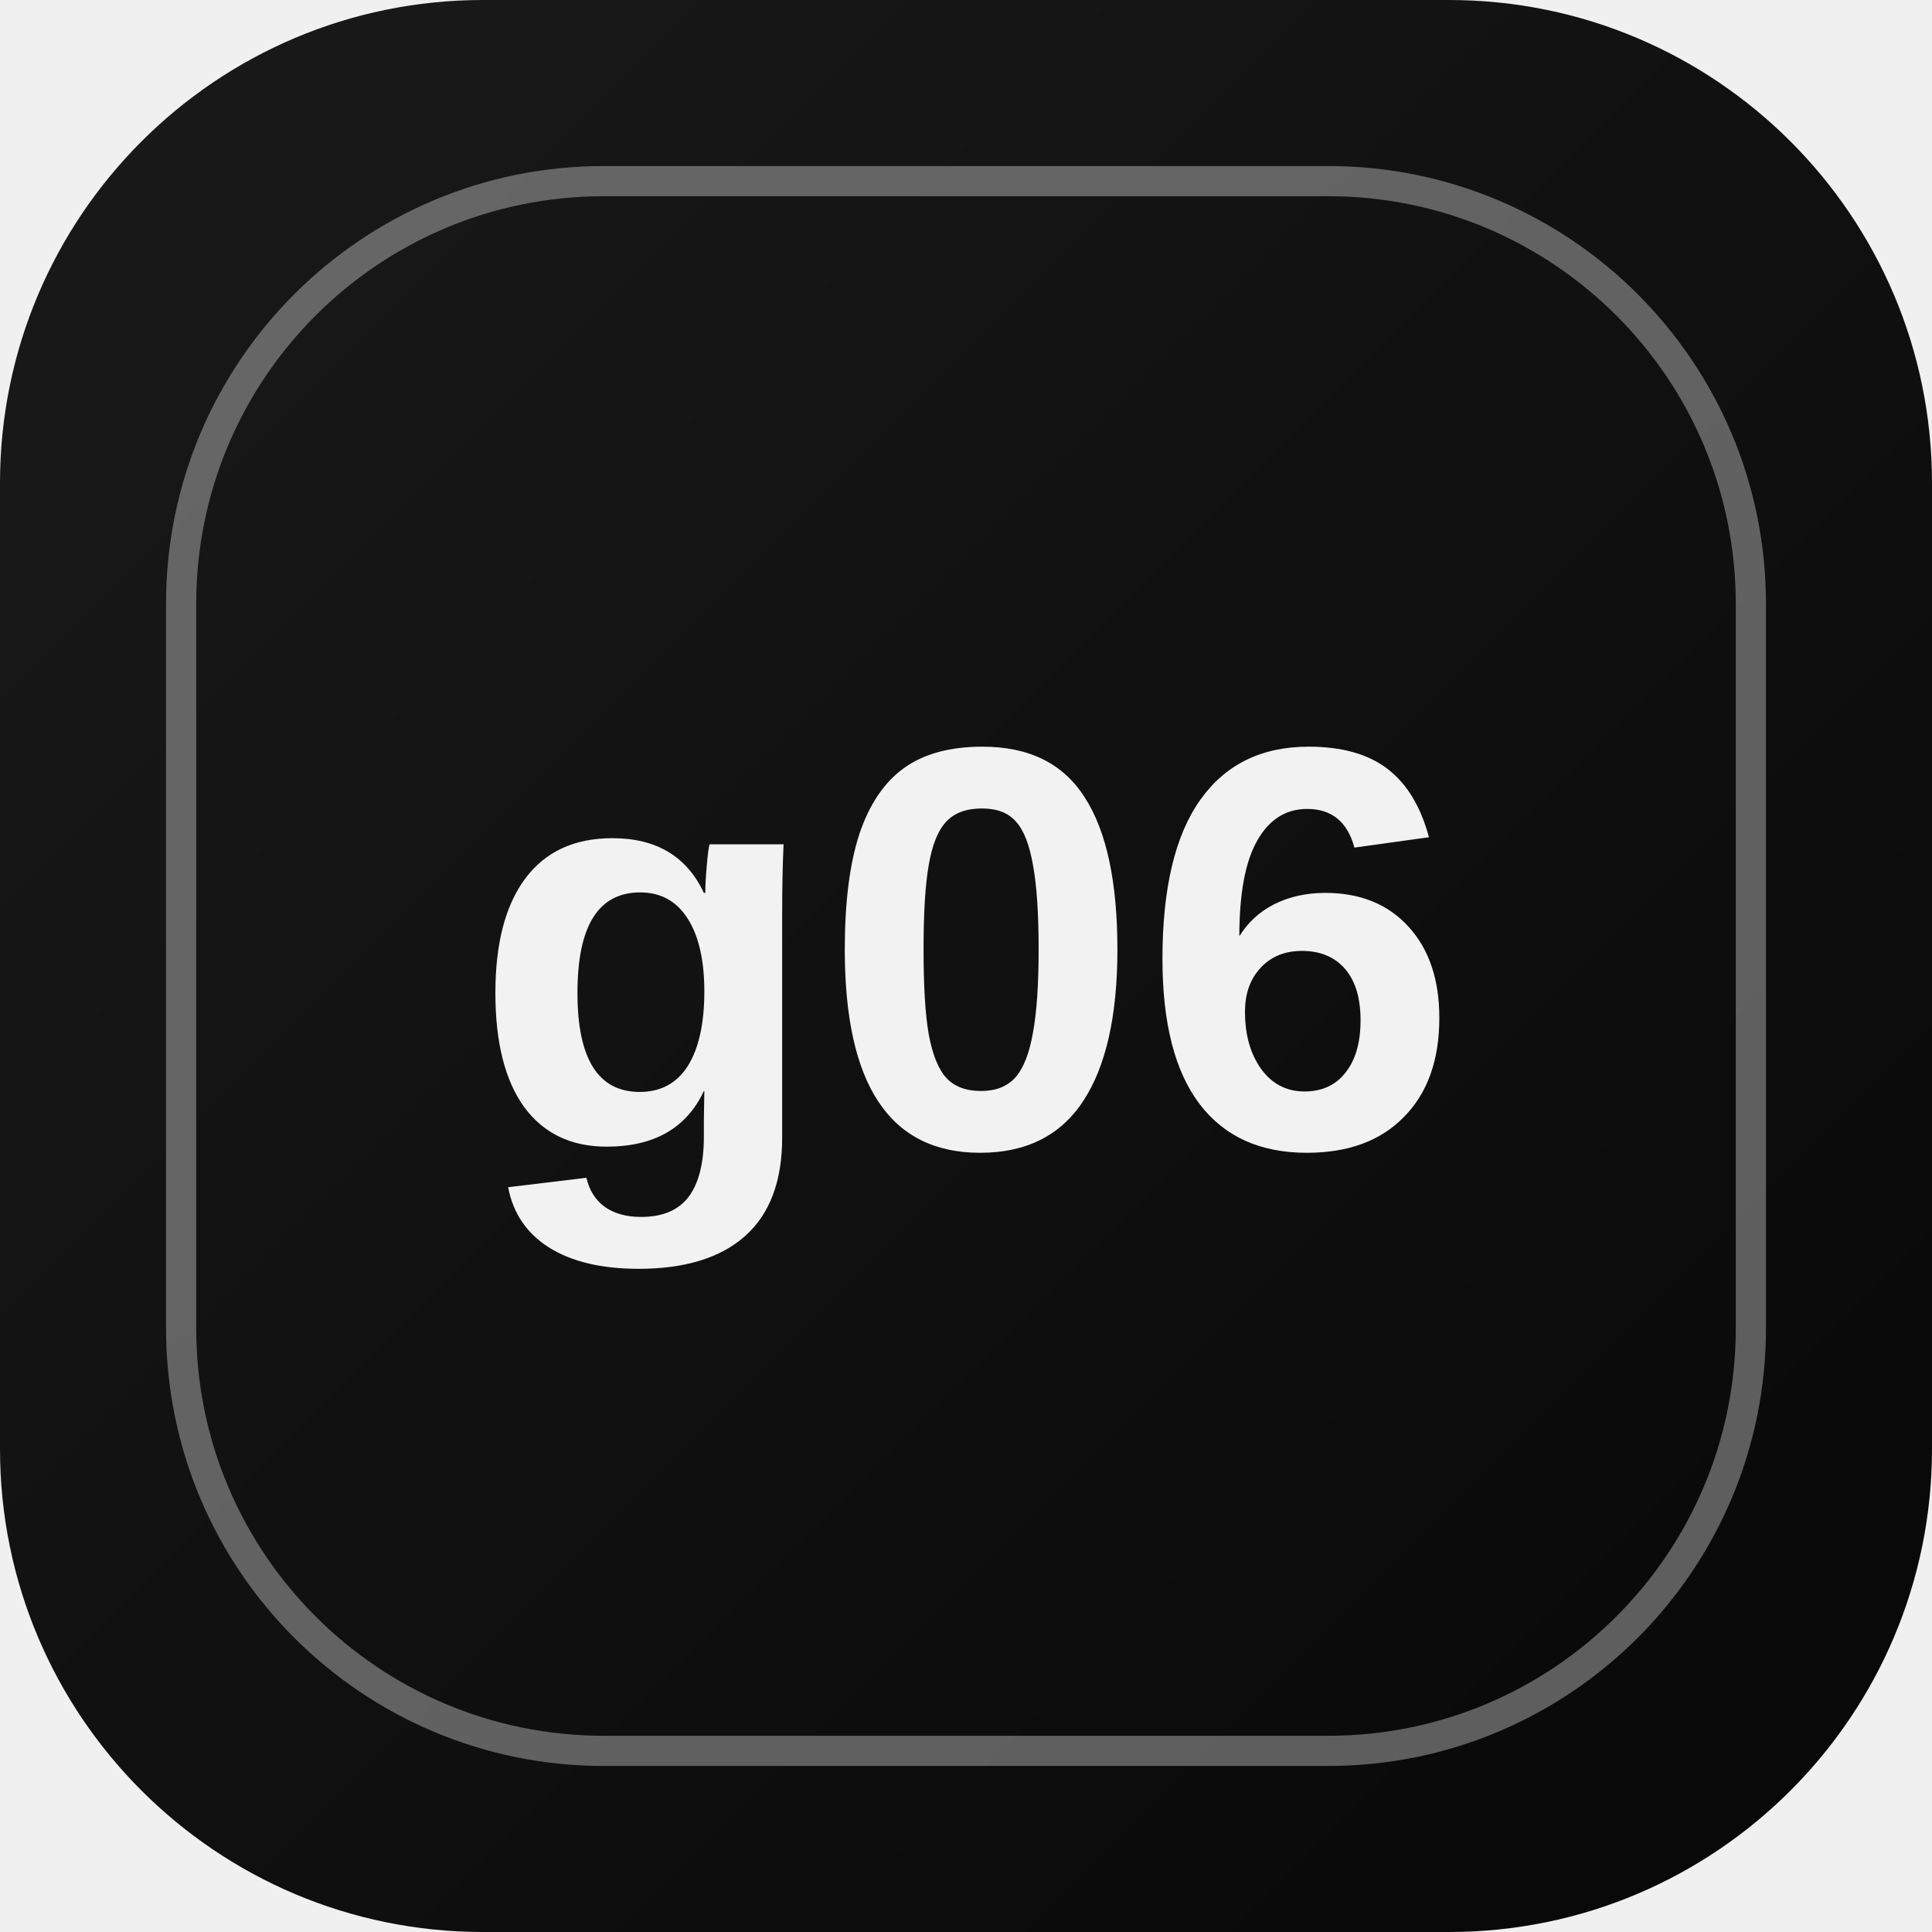
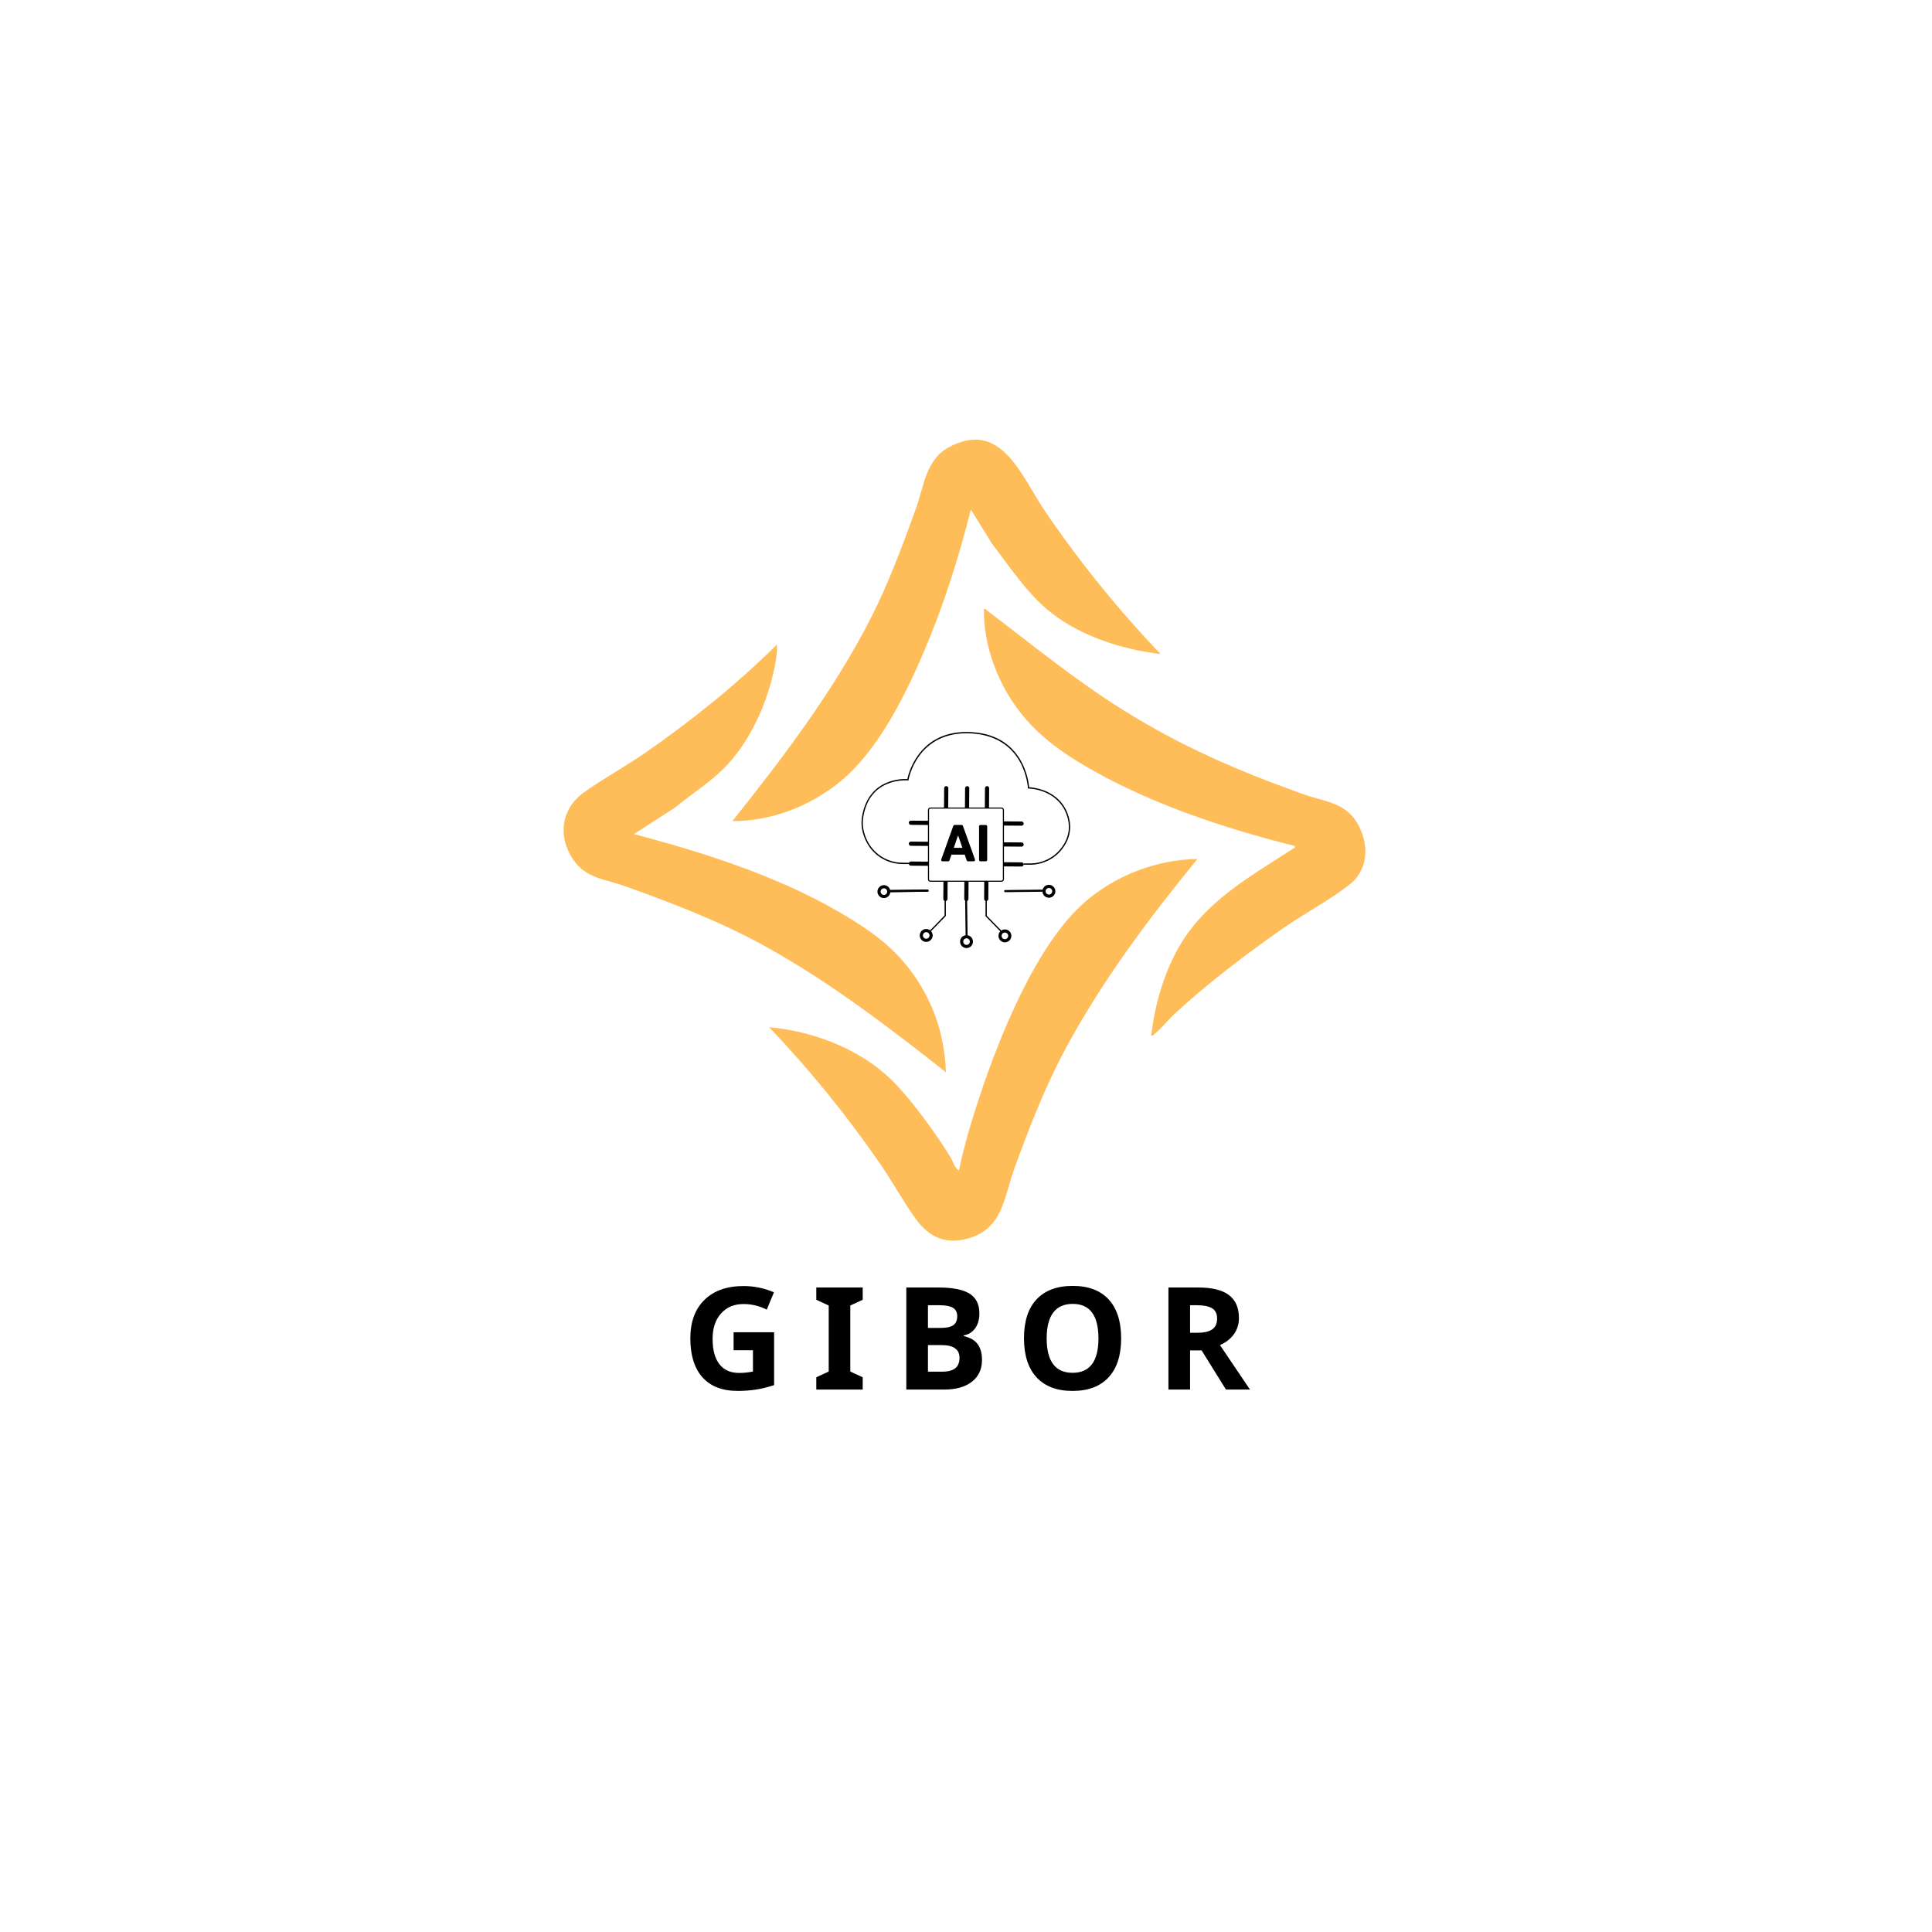
- <svg xmlns="http://www.w3.org/2000/svg" viewBox="0 0 64 64" role="img" aria-label="gibor06 favicon">
+ <svg xmlns="http://www.w3.org/2000/svg" width="2000" zoomAndPan="magnify" viewBox="0 0 1500 1500" height="2000" preserveAspectRatio="xMidYMid meet" version="1.0">
  <defs>
-     <linearGradient id="g" x1="0" y1="0" x2="1" y2="1">
-       <stop offset="0%" stop-color="#1a1a1a" />
-       <stop offset="100%" stop-color="#070707" />
-     </linearGradient>
+     <g />
+     <clipPath id="5451e8cada">
+       <path d="M 668.867 568.191 L 830.867 568.191 L 830.867 672 L 668.867 672 Z M 668.867 568.191 " clip-rule="nonzero" />
+     </clipPath>
+     <clipPath id="0a5dfd8490">
+       <path d="M 745 726 L 756 726 L 756 736.191 L 745 736.191 Z M 745 726 " clip-rule="nonzero" />
+     </clipPath>
  </defs>
-   <rect width="64" height="64" rx="16" fill="url(#g)" />
-   <rect x="6" y="6" width="52" height="52" rx="14" fill="none" stroke="rgba(255,255,255,0.34)" />
-   <text x="32" y="38" text-anchor="middle" font-family="'Plus Jakarta Sans', Arial, sans-serif" font-size="19" font-weight="700" fill="#f2f2f2">g06</text>
+   <rect x="-150" width="1800" fill="#ffffff" y="-150" height="1800" fill-opacity="1" />
+   <rect x="-150" width="1800" fill="#ffffff" y="-150" height="1800" fill-opacity="1" />
+   <path fill="#ffbd59" d="M 561.867 596.699 C 550.496 608 536.168 617.004 523.801 627.203 L 492.207 647.598 C 550.914 663.105 611.863 682.73 663.418 715.289 C 680.121 725.836 693.664 736.277 705.82 752.035 C 723.816 775.363 733.523 802.906 734.398 832.477 C 690.227 797.699 645.227 763.223 595.961 735.742 C 560.426 715.93 523.555 701.75 485.301 688.059 C 471.129 682.984 456.254 682.035 446.68 669.598 C 432.699 651.426 434.719 628.477 453.594 615.043 C 468.723 604.266 486.145 594.793 501.691 583.977 C 537.535 559.051 572.184 531.184 603.168 500.453 C 603.605 508.875 601.41 518.672 599.316 526.957 C 593.055 551.781 580.102 578.562 561.859 596.691 Z M 561.867 596.699 " fill-opacity="1" fill-rule="nonzero" />
+   <path fill="#ffbd59" d="M 901.098 507.801 C 871.508 504.254 840.184 494.367 816.465 475.984 C 797.828 461.535 784.375 440.516 770.121 422.02 L 753.758 395.609 C 744.324 433.191 732.559 470.316 717.34 505.941 C 702.613 540.406 681.379 583.285 651.961 607.117 C 628.688 625.973 598.848 637.68 568.637 637.48 C 607.953 588.25 647.16 536.527 675.945 480.234 C 689.672 453.387 700.578 423.93 710.879 395.562 C 717.32 377.828 718.695 357.07 736.348 347.418 C 777.559 324.879 793.035 370.027 811.562 397.191 C 838.316 436.418 868.273 473.516 901.098 507.801 Z M 901.098 507.801 " fill-opacity="1" fill-rule="nonzero" />
+   <path fill="#ffbd59" d="M 1050.898 684.07 C 1049.734 685.289 1046.59 687.703 1045.078 688.836 C 1030.496 699.836 1012.031 709.711 996.594 720.43 C 967.906 740.367 937.852 763.316 912.145 786.93 C 907.086 791.578 901.691 798.613 896.512 802.586 C 895.586 803.289 895.34 804.371 893.75 803.953 C 896.586 780.66 903.059 757.391 914.441 736.797 C 934.625 700.301 970.359 680.668 1003.992 658.867 C 1004.887 658.285 1005.637 658.969 1005.18 656.809 C 952.871 643.625 899 626.023 851.684 599.941 C 828.766 587.305 807.113 572.871 791.148 551.863 C 774.27 529.645 763.543 500.938 763.891 472.867 C 765.5 472.441 765.738 473.543 766.652 474.238 C 801.707 500.738 833.16 526.855 870.797 550.504 C 916.91 579.477 960.023 597.984 1011.148 616.363 C 1029.309 622.883 1046.027 622.766 1055.41 642.055 C 1062.293 656.199 1062.172 672.273 1050.902 684.078 Z M 1050.898 684.07 " fill-opacity="1" fill-rule="nonzero" />
+   <path fill="#ffbd59" d="M 929.648 666.934 C 892.297 712.656 856.406 760.484 828.184 812.539 C 811.742 842.863 799.629 874.141 787.805 906.492 C 779.453 929.352 778.816 953.953 751.723 961.512 C 733.832 966.504 721.004 960.371 710.633 945.891 C 701.254 932.797 692.906 917.477 683.586 903.922 C 657.668 866.238 628.711 830.645 597.184 797.535 C 633.828 800.852 672 816.055 697.125 843.496 C 711.141 858.805 727.047 880.695 737.91 898.418 C 740.023 901.871 740.969 906.66 744.531 908.816 C 748.469 889.578 754.246 870.324 760.461 851.598 C 776.055 804.59 804.543 733.309 842.145 700.488 C 865.984 679.676 897.871 667.375 929.648 666.938 Z M 929.648 666.934 " fill-opacity="1" fill-rule="nonzero" />
+   <g clip-path="url(#5451e8cada)">
+     <path fill="#000000" d="M 828.5 630.695 C 824.418 620.73 816.492 615.953 810.559 613.703 C 805.148 611.648 800.484 611.266 799.02 611.195 C 798.836 609 797.742 599.438 792.211 589.996 C 788.52 583.699 783.613 578.68 777.617 575.078 C 770.141 570.586 760.949 568.309 750.309 568.309 C 741.27 568.309 733.227 570.254 726.406 574.094 C 720.941 577.164 716.25 581.449 712.457 586.82 C 706.82 594.809 704.867 602.898 704.453 604.875 C 702.676 604.762 696.094 604.602 688.953 607.473 C 684.129 609.41 680.074 612.336 676.895 616.168 C 672.93 620.949 670.336 627.156 669.184 634.613 C 668.215 640.91 669.449 647.41 672.855 653.941 C 678.254 664.289 688.902 670.758 700.637 670.824 L 705.625 670.852 C 705.602 670.734 705.586 670.613 705.586 670.488 C 705.59 670.258 705.641 670.039 705.727 669.84 L 700.645 669.812 C 689.281 669.746 678.977 663.484 673.754 653.473 C 670.449 647.137 669.25 640.844 670.188 634.766 C 672.219 621.578 678.648 612.719 689.293 608.426 C 697.262 605.215 704.738 605.906 704.812 605.914 L 705.281 605.961 L 705.363 605.496 C 705.379 605.402 706.98 596.324 713.309 587.371 C 719.129 579.137 730.273 569.32 750.312 569.32 C 773.941 569.32 785.652 580.82 791.316 590.469 C 797.473 600.961 798.039 611.602 798.043 611.707 L 798.066 612.184 L 798.543 612.188 C 798.598 612.188 803.984 612.277 810.23 614.656 C 815.965 616.84 823.625 621.461 827.559 631.074 C 831.645 641.051 830.293 650.434 823.535 658.961 C 817.836 666.156 808.863 670.43 799.539 670.367 L 794.559 670.34 C 794.699 670.582 794.777 670.863 794.777 671.164 C 794.777 671.227 794.77 671.293 794.762 671.355 L 799.531 671.383 C 799.59 671.383 799.648 671.383 799.707 671.383 C 804.391 671.383 809.086 670.328 813.293 668.34 C 817.59 666.305 821.402 663.281 824.328 659.59 C 827.426 655.68 829.445 651.508 830.336 647.188 C 831.426 641.883 830.809 636.332 828.496 630.688 Z M 828.5 630.695 " fill-opacity="1" fill-rule="nonzero" />
+   </g>
+   <path fill="#000000" d="M 690.027 692.664 C 689.582 692.664 689.219 692.305 689.215 691.859 C 689.211 691.41 689.57 691.043 690.016 691.039 L 720.141 690.688 C 720.598 690.684 720.957 691.043 720.965 691.492 C 720.969 691.941 720.609 692.309 720.16 692.312 L 690.035 692.664 Z M 690.027 692.664 " fill-opacity="1" fill-rule="nonzero" />
+   <path fill="#000000" d="M 780.418 692.664 C 779.973 692.664 779.609 692.305 779.605 691.859 C 779.598 691.41 779.957 691.043 780.406 691.039 L 810.531 690.688 C 810.973 690.684 811.348 691.043 811.355 691.492 C 811.359 691.941 811 692.309 810.551 692.312 L 780.426 692.664 L 780.414 692.664 Z M 780.418 692.664 " fill-opacity="1" fill-rule="nonzero" />
+   <path fill="#000000" d="M 690.027 692.664 C 689.582 692.664 689.219 692.305 689.215 691.859 C 689.211 691.41 689.57 691.043 690.016 691.039 L 720.141 690.688 C 720.598 690.684 720.957 691.043 720.965 691.492 C 720.969 691.941 720.609 692.309 720.16 692.312 L 690.035 692.664 Z M 690.027 692.664 " fill-opacity="1" fill-rule="nonzero" />
+   <path fill="#000000" d="M 750.461 726.922 C 750.043 726.922 749.703 726.586 749.695 726.168 L 749.348 699.559 C 749.344 699.137 749.68 698.789 750.102 698.781 L 750.113 698.781 C 750.527 698.781 750.871 699.117 750.875 699.539 L 751.223 726.148 C 751.227 726.57 750.891 726.918 750.469 726.922 Z M 750.461 726.922 " fill-opacity="1" fill-rule="nonzero" />
+   <path fill="#000000" d="M 722.551 723.098 C 722.426 723.098 722.301 723.051 722.203 722.961 C 722.008 722.77 722.004 722.453 722.195 722.258 L 733.371 710.77 L 733.371 699.512 C 733.371 699.238 733.594 699.016 733.867 699.016 C 734.141 699.016 734.363 699.238 734.363 699.512 L 734.363 710.969 C 734.363 711.102 734.312 711.223 734.223 711.316 L 722.906 722.949 C 722.809 723.047 722.68 723.098 722.547 723.098 Z M 722.551 723.098 " fill-opacity="1" fill-rule="nonzero" />
+   <path fill="#000000" d="M 719.105 731.285 C 716.344 731.285 714.098 729.035 714.098 726.273 C 714.098 723.512 716.344 721.262 719.105 721.262 C 721.867 721.262 724.113 723.512 724.113 726.273 C 724.113 729.035 721.867 731.285 719.105 731.285 Z M 719.105 723.707 C 717.688 723.707 716.535 724.859 716.535 726.277 C 716.535 727.691 717.688 728.848 719.105 728.848 C 720.523 728.848 721.672 727.691 721.672 726.277 C 721.672 724.859 720.523 723.707 719.105 723.707 Z M 719.105 723.707 " fill-opacity="1" fill-rule="nonzero" />
+   <path fill="#000000" d="M 776.969 723.27 C 776.84 723.27 776.711 723.219 776.613 723.117 L 765.297 711.484 C 765.203 711.395 765.156 711.27 765.156 711.141 L 765.156 699.684 C 765.156 699.406 765.379 699.188 765.652 699.188 C 765.926 699.188 766.148 699.41 766.148 699.684 L 766.148 710.938 L 777.324 722.426 C 777.516 722.625 777.512 722.938 777.312 723.129 C 777.219 723.223 777.094 723.27 776.969 723.27 Z M 776.969 723.27 " fill-opacity="1" fill-rule="nonzero" />
+   <path fill="#000000" d="M 780.207 731.617 C 777.449 731.617 775.203 729.371 775.203 726.605 C 775.203 723.844 777.449 721.594 780.207 721.594 C 782.969 721.594 785.215 723.844 785.215 726.605 C 785.215 729.371 782.969 731.617 780.207 731.617 Z M 780.207 724.035 C 778.793 724.035 777.641 725.188 777.641 726.605 C 777.641 728.023 778.793 729.176 780.207 729.176 C 781.625 729.176 782.777 728.023 782.777 726.605 C 782.777 725.188 781.625 724.035 780.207 724.035 Z M 780.207 724.035 " fill-opacity="1" fill-rule="nonzero" />
+   <g clip-path="url(#0a5dfd8490)">
+     <path fill="#000000" d="M 750.414 736.07 C 747.652 736.07 745.406 733.824 745.406 731.059 C 745.406 728.297 747.652 726.051 750.414 726.051 C 753.172 726.051 755.418 728.297 755.418 731.059 C 755.418 733.824 753.172 736.07 750.414 736.07 Z M 750.414 728.488 C 748.996 728.488 747.844 729.645 747.844 731.059 C 747.844 732.477 748.996 733.629 750.414 733.629 C 751.828 733.629 752.98 732.477 752.98 731.059 C 752.98 729.645 751.828 728.488 750.414 728.488 Z M 750.414 728.488 " fill-opacity="1" fill-rule="nonzero" />
+   </g>
+   <path fill="#000000" d="M 686.262 697.254 C 683.5 697.254 681.254 695.004 681.254 692.242 C 681.254 689.477 683.5 687.23 686.262 687.23 C 689.023 687.23 691.27 689.477 691.27 692.242 C 691.27 695.004 689.023 697.254 686.262 697.254 Z M 686.262 689.672 C 684.844 689.672 683.691 690.824 683.691 692.242 C 683.691 693.66 684.844 694.812 686.262 694.812 C 687.68 694.812 688.828 693.66 688.828 692.242 C 688.828 690.824 687.68 689.672 686.262 689.672 Z M 686.262 689.672 " fill-opacity="1" fill-rule="nonzero" />
+   <path fill="#000000" d="M 814.367 696.992 C 811.605 696.992 809.359 694.742 809.359 691.98 C 809.359 689.215 811.605 686.969 814.367 686.969 C 817.129 686.969 819.375 689.215 819.375 691.98 C 819.375 694.742 817.129 696.992 814.367 696.992 Z M 814.367 689.41 C 812.949 689.41 811.801 690.562 811.801 691.98 C 811.801 693.398 812.949 694.551 814.367 694.551 C 815.785 694.551 816.938 693.398 816.938 691.98 C 816.938 690.562 815.785 689.41 814.367 689.41 Z M 814.367 689.41 " fill-opacity="1" fill-rule="nonzero" />
+   <path fill="#000000" d="M 736.172 627.371 L 736.289 611.98 C 736.297 611.082 735.574 610.352 734.676 610.344 L 734.664 610.344 C 733.77 610.344 733.047 611.062 733.039 611.957 L 732.922 627.371 Z M 736.172 627.371 " fill-opacity="1" fill-rule="nonzero" />
+   <path fill="#000000" d="M 707.203 640.41 L 720.887 640.516 L 720.887 637.262 L 707.23 637.156 L 707.215 637.156 C 706.324 637.156 705.598 637.879 705.59 638.77 C 705.586 639.668 706.305 640.402 707.203 640.41 Z M 707.203 640.41 " fill-opacity="1" fill-rule="nonzero" />
+   <path fill="#000000" d="M 707.203 656.676 L 720.887 656.781 L 720.887 653.527 L 707.23 653.422 C 707.23 653.422 707.219 653.422 707.215 653.422 C 706.324 653.422 705.598 654.145 705.59 655.039 C 705.586 655.934 706.305 656.668 707.203 656.676 Z M 707.203 656.676 " fill-opacity="1" fill-rule="nonzero" />
+   <path fill="#000000" d="M 752.426 627.371 L 752.543 611.98 C 752.551 611.082 751.828 610.352 750.93 610.344 L 750.918 610.344 C 750.023 610.344 749.301 611.062 749.293 611.957 L 749.176 627.371 Z M 752.426 627.371 " fill-opacity="1" fill-rule="nonzero" />
+   <path fill="#000000" d="M 767.867 627.371 L 767.98 611.98 C 767.988 611.082 767.266 610.352 766.371 610.344 L 766.355 610.344 C 765.465 610.344 764.738 611.062 764.73 611.957 L 764.617 627.371 Z M 767.867 627.371 " fill-opacity="1" fill-rule="nonzero" />
+   <path fill="#000000" d="M 779.047 640.957 L 793.141 641.066 L 793.156 641.066 C 794.047 641.066 794.773 640.344 794.777 639.453 C 794.785 638.555 794.062 637.82 793.168 637.812 L 779.051 637.707 L 779.051 640.961 Z M 779.047 640.957 " fill-opacity="1" fill-rule="nonzero" />
+   <path fill="#000000" d="M 793.164 654.078 L 779.047 653.969 L 779.047 657.223 L 793.141 657.328 C 793.141 657.328 793.148 657.328 793.156 657.328 C 794.047 657.328 794.773 656.605 794.777 655.715 C 794.785 654.816 794.062 654.082 793.168 654.074 Z M 793.164 654.078 " fill-opacity="1" fill-rule="nonzero" />
+   <path fill="#000000" d="M 793.164 669.531 L 779.047 669.422 L 779.047 672.672 L 793.141 672.781 C 793.141 672.781 793.148 672.781 793.156 672.781 C 794.047 672.781 794.773 672.062 794.777 671.168 C 794.785 670.27 794.062 669.535 793.168 669.531 Z M 793.164 669.531 " fill-opacity="1" fill-rule="nonzero" />
+   <path fill="#000000" d="M 764.184 684.184 L 764.078 697.961 C 764.074 698.855 764.793 699.59 765.691 699.598 C 765.695 699.598 765.699 699.598 765.703 699.598 C 766.598 699.598 767.32 698.879 767.328 697.984 L 767.434 684.184 Z M 764.184 684.184 " fill-opacity="1" fill-rule="nonzero" />
+   <path fill="#000000" d="M 720.887 668.98 L 707.23 668.875 C 707.23 668.875 707.219 668.875 707.215 668.875 C 706.324 668.875 705.598 669.594 705.59 670.488 C 705.586 671.387 706.305 672.121 707.203 672.125 L 720.887 672.23 Z M 720.887 668.98 " fill-opacity="1" fill-rule="nonzero" />
+   <path fill="#000000" d="M 748.742 684.184 L 748.637 697.961 C 748.633 698.855 749.352 699.59 750.25 699.598 C 750.254 699.598 750.258 699.598 750.266 699.598 C 751.156 699.598 751.883 698.879 751.887 697.984 L 751.992 684.184 Z M 748.742 684.184 " fill-opacity="1" fill-rule="nonzero" />
+   <path fill="#000000" d="M 732.492 684.184 L 732.387 697.961 C 732.379 698.855 733.102 699.59 734 699.598 C 734.004 699.598 734.008 699.598 734.012 699.598 C 734.902 699.598 735.629 698.879 735.637 697.984 L 735.738 684.184 Z M 732.492 684.184 " fill-opacity="1" fill-rule="nonzero" />
+   <path fill="#000000" d="M 777.531 684.605 L 722.402 684.605 C 721.336 684.605 720.465 683.734 720.465 682.664 L 720.465 628.891 C 720.465 627.82 721.336 626.949 722.402 626.949 L 777.531 626.949 C 778.598 626.949 779.469 627.82 779.469 628.891 L 779.469 682.664 C 779.469 683.734 778.598 684.605 777.531 684.605 Z M 722.402 627.793 C 721.801 627.793 721.309 628.285 721.309 628.891 L 721.309 682.664 C 721.309 683.266 721.801 683.762 722.402 683.762 L 777.531 683.762 C 778.133 683.762 778.625 683.266 778.625 682.664 L 778.625 628.891 C 778.625 628.285 778.133 627.793 777.531 627.793 Z M 722.402 627.793 " fill-opacity="1" fill-rule="nonzero" />
+   <path fill="#000000" d="M 748.832 663.082 L 738.875 663.082 C 738.598 663.082 738.352 663.258 738.262 663.52 L 736.766 667.855 C 736.676 668.117 736.43 668.289 736.152 668.289 L 731.781 668.289 C 731.332 668.289 731.02 667.848 731.172 667.426 L 740.531 641.348 C 740.621 641.09 740.867 640.918 741.137 640.918 L 746.605 640.918 C 746.879 640.918 747.121 641.09 747.215 641.348 L 756.57 667.426 C 756.723 667.848 756.41 668.289 755.961 668.289 L 751.551 668.289 C 751.277 668.289 751.031 668.113 750.941 667.855 L 749.441 663.52 C 749.352 663.258 749.105 663.082 748.832 663.082 Z M 747.508 657.84 L 744.461 649.031 C 744.262 648.453 743.441 648.453 743.238 649.031 L 740.195 657.84 C 740.051 658.258 740.363 658.699 740.805 658.699 L 746.895 658.699 C 747.34 658.699 747.652 658.258 747.504 657.84 Z M 747.508 657.84 " fill-opacity="1" fill-rule="nonzero" />
+   <path fill="#000000" d="M 755.961 668.711 L 751.551 668.711 C 751.098 668.711 750.691 668.426 750.543 667.992 L 749.043 663.656 C 749.012 663.566 748.926 663.504 748.832 663.504 L 738.875 663.504 C 738.777 663.504 738.691 663.566 738.66 663.656 L 737.16 667.992 C 737.012 668.426 736.605 668.711 736.152 668.711 L 731.781 668.711 C 731.434 668.711 731.105 668.543 730.906 668.258 C 730.707 667.977 730.656 667.609 730.773 667.281 L 740.133 641.203 C 740.285 640.777 740.691 640.496 741.137 640.496 L 746.605 640.496 C 747.055 640.496 747.461 640.781 747.609 641.203 L 756.969 667.281 C 757.086 667.609 757.035 667.973 756.836 668.258 C 756.637 668.543 756.309 668.711 755.961 668.711 Z M 738.875 662.66 L 748.832 662.66 C 749.285 662.66 749.691 662.949 749.84 663.383 L 751.34 667.719 C 751.371 667.809 751.457 667.871 751.551 667.871 L 755.961 667.871 C 756.062 667.871 756.121 667.809 756.145 667.773 C 756.172 667.738 756.207 667.664 756.176 667.57 L 746.82 641.488 C 746.785 641.398 746.699 641.34 746.605 641.34 L 741.137 641.34 C 741.043 641.34 740.957 641.402 740.926 641.488 L 731.57 667.57 C 731.535 667.664 731.574 667.738 731.598 667.773 C 731.625 667.809 731.68 667.871 731.781 667.871 L 736.152 667.871 C 736.25 667.871 736.336 667.809 736.367 667.719 L 737.863 663.383 C 738.012 662.949 738.422 662.664 738.875 662.664 Z M 746.895 659.117 L 740.809 659.117 C 740.461 659.117 740.137 658.949 739.938 658.668 C 739.738 658.387 739.684 658.027 739.797 657.699 L 742.84 648.891 C 742.992 648.453 743.391 648.172 743.852 648.172 C 744.312 648.172 744.711 648.453 744.863 648.891 L 747.906 657.699 C 748.02 658.023 747.969 658.387 747.766 658.668 C 747.566 658.949 747.238 659.117 746.895 659.117 Z M 743.852 649.016 C 743.805 649.016 743.688 649.031 743.641 649.168 L 740.594 657.977 C 740.562 658.07 740.602 658.145 740.625 658.18 C 740.648 658.215 740.707 658.273 740.809 658.273 L 746.895 658.273 C 746.996 658.273 747.055 658.215 747.078 658.18 C 747.105 658.145 747.141 658.07 747.109 657.977 L 744.066 649.168 C 744.016 649.031 743.898 649.016 743.852 649.016 Z M 743.852 649.016 " fill-opacity="1" fill-rule="nonzero" />
+   <path fill="#000000" d="M 766.039 641.605 L 766.039 667.645 C 766.039 668 765.746 668.289 765.391 668.289 L 761.207 668.289 C 760.848 668.289 760.559 668 760.559 667.645 L 760.559 641.605 C 760.559 641.246 760.848 640.957 761.207 640.957 L 765.391 640.957 C 765.746 640.957 766.039 641.246 766.039 641.605 Z M 766.039 641.605 " fill-opacity="1" fill-rule="nonzero" />
+   <path fill="#000000" d="M 765.391 668.711 L 761.207 668.711 C 760.617 668.711 760.137 668.234 760.137 667.645 L 760.137 641.605 C 760.137 641.016 760.617 640.535 761.207 640.535 L 765.391 640.535 C 765.98 640.535 766.457 641.016 766.457 641.605 L 766.457 667.645 C 766.457 668.23 765.98 668.711 765.391 668.711 Z M 761.207 641.379 C 761.082 641.379 760.98 641.48 760.98 641.605 L 760.98 667.645 C 760.98 667.77 761.082 667.871 761.207 667.871 L 765.391 667.871 C 765.516 667.871 765.613 667.77 765.613 667.645 L 765.613 641.605 C 765.613 641.48 765.512 641.379 765.391 641.379 Z M 761.207 641.379 " fill-opacity="1" fill-rule="nonzero" />
+   <g fill="#000000" fill-opacity="1">
+     <g transform="translate(529.5221, 1078.838)">
+       <g>
+         <path d="M 40.047 -44.484 L 71.484 -44.484 L 71.484 -3.422 C 66.391 -1.754 61.594 -0.586 57.094 0.078 C 52.594 0.742 47.992 1.078 43.297 1.078 C 31.336 1.078 22.207 -2.43 15.906 -9.453 C 9.602 -16.484 6.453 -26.57 6.453 -39.719 C 6.453 -52.508 10.109 -62.477 17.422 -69.625 C 24.734 -76.781 34.875 -80.359 47.844 -80.359 C 55.977 -80.359 63.82 -78.734 71.375 -75.484 L 65.781 -62.047 C 60.008 -64.941 54 -66.391 47.75 -66.391 C 40.477 -66.391 34.656 -63.945 30.281 -59.062 C 25.914 -54.188 23.734 -47.629 23.734 -39.391 C 23.734 -30.797 25.492 -24.227 29.016 -19.688 C 32.535 -15.156 37.66 -12.891 44.391 -12.891 C 47.891 -12.891 51.445 -13.254 55.062 -13.984 L 55.062 -30.516 L 40.047 -30.516 Z M 40.047 -44.484 " />
+       </g>
+     </g>
+   </g>
+   <g fill="#000000" fill-opacity="1">
+     <g transform="translate(630.1939, 1078.838)">
+       <g>
+         <path d="M 39.609 0 L 3.578 0 L 3.578 -9.531 L 13.219 -13.984 L 13.219 -65.25 L 3.578 -69.688 L 3.578 -79.234 L 39.609 -79.234 L 39.609 -69.688 L 29.969 -65.25 L 29.969 -13.984 L 39.609 -9.531 Z M 39.609 0 " />
+       </g>
+     </g>
+   </g>
+   <g fill="#000000" fill-opacity="1">
+     <g transform="translate(693.6929, 1078.838)">
+       <g>
+         <path d="M 9.969 -79.234 L 34.625 -79.234 C 45.863 -79.234 54.02 -77.633 59.094 -74.438 C 64.164 -71.238 66.703 -66.148 66.703 -59.172 C 66.703 -54.441 65.594 -50.555 63.375 -47.516 C 61.156 -44.484 58.203 -42.66 54.516 -42.047 L 54.516 -41.516 C 59.535 -40.391 63.156 -38.289 65.375 -35.219 C 67.602 -32.156 68.719 -28.078 68.719 -22.984 C 68.719 -15.754 66.102 -10.113 60.875 -6.062 C 55.656 -2.02 48.566 0 39.609 0 L 9.969 0 Z M 26.766 -47.844 L 36.531 -47.844 C 41.082 -47.844 44.379 -48.547 46.422 -49.953 C 48.461 -51.367 49.484 -53.703 49.484 -56.953 C 49.484 -59.984 48.367 -62.16 46.141 -63.484 C 43.922 -64.805 40.41 -65.469 35.609 -65.469 L 26.766 -65.469 Z M 26.766 -34.516 L 26.766 -13.875 L 37.719 -13.875 C 42.344 -13.875 45.754 -14.758 47.953 -16.531 C 50.16 -18.301 51.266 -21.008 51.266 -24.656 C 51.266 -31.227 46.566 -34.516 37.172 -34.516 Z M 26.766 -34.516 " />
+       </g>
+     </g>
+   </g>
+   <g fill="#000000" fill-opacity="1">
+     <g transform="translate(788.5666, 1078.838)">
+       <g>
+         <path d="M 81.891 -39.719 C 81.891 -26.602 78.633 -16.523 72.125 -9.484 C 65.625 -2.441 56.305 1.078 44.172 1.078 C 32.023 1.078 22.703 -2.441 16.203 -9.484 C 9.703 -16.523 6.453 -26.641 6.453 -39.828 C 6.453 -53.016 9.711 -63.082 16.234 -70.031 C 22.754 -76.988 32.102 -80.469 44.281 -80.469 C 56.445 -80.469 65.754 -76.961 72.203 -69.953 C 78.66 -62.953 81.891 -52.875 81.891 -39.719 Z M 24.062 -39.719 C 24.062 -30.875 25.738 -24.207 29.094 -19.719 C 32.457 -15.238 37.484 -13 44.172 -13 C 57.566 -13 64.266 -21.906 64.266 -39.719 C 64.266 -57.57 57.602 -66.5 44.281 -66.5 C 37.594 -66.5 32.551 -64.25 29.156 -59.75 C 25.758 -55.25 24.062 -48.57 24.062 -39.719 Z M 24.062 -39.719 " />
+       </g>
+     </g>
+   </g>
+   <g fill="#000000" fill-opacity="1">
+     <g transform="translate(897.204, 1078.838)">
+       <g>
+         <path d="M 26.766 -44.062 L 32.188 -44.062 C 37.5 -44.062 41.422 -44.945 43.953 -46.719 C 46.484 -48.488 47.75 -51.27 47.75 -55.062 C 47.75 -58.812 46.457 -61.484 43.875 -63.078 C 41.289 -64.672 37.285 -65.469 31.859 -65.469 L 26.766 -65.469 Z M 26.766 -30.406 L 26.766 0 L 9.969 0 L 9.969 -79.234 L 33.062 -79.234 C 43.82 -79.234 51.785 -77.27 56.953 -73.344 C 62.117 -69.426 64.703 -63.477 64.703 -55.5 C 64.703 -50.832 63.422 -46.68 60.859 -43.047 C 58.297 -39.422 54.664 -36.578 49.969 -34.516 L 73.266 0 L 54.625 0 L 35.719 -30.406 Z M 26.766 -30.406 " />
+       </g>
+     </g>
+   </g>
</svg>
